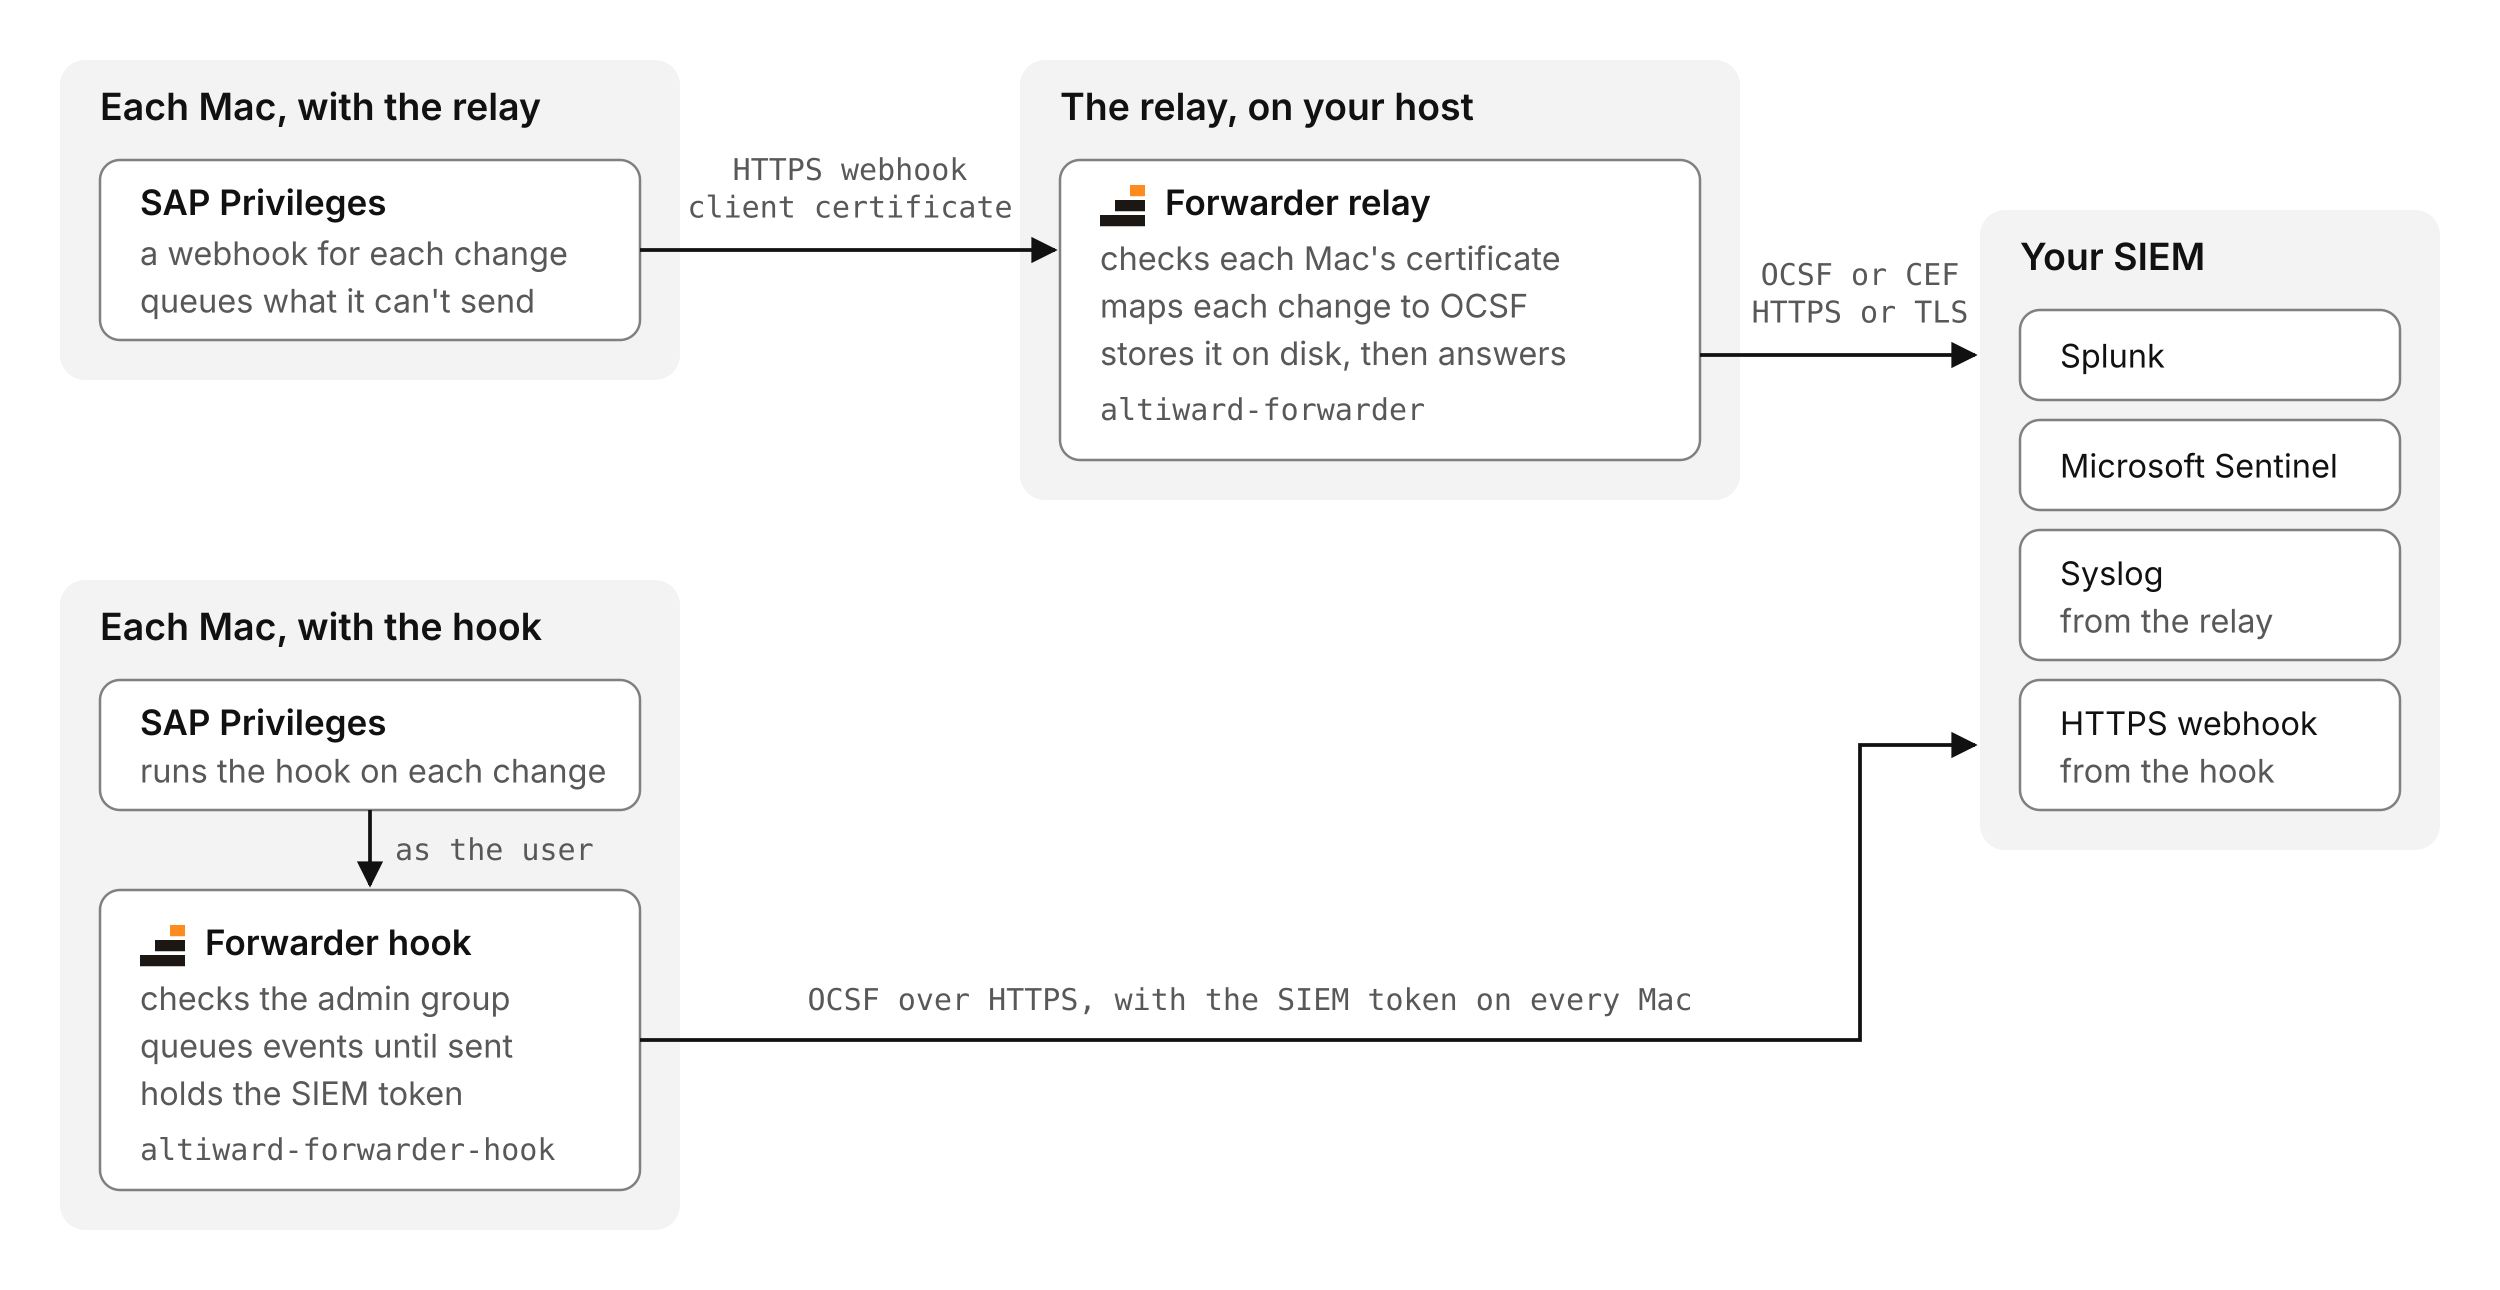
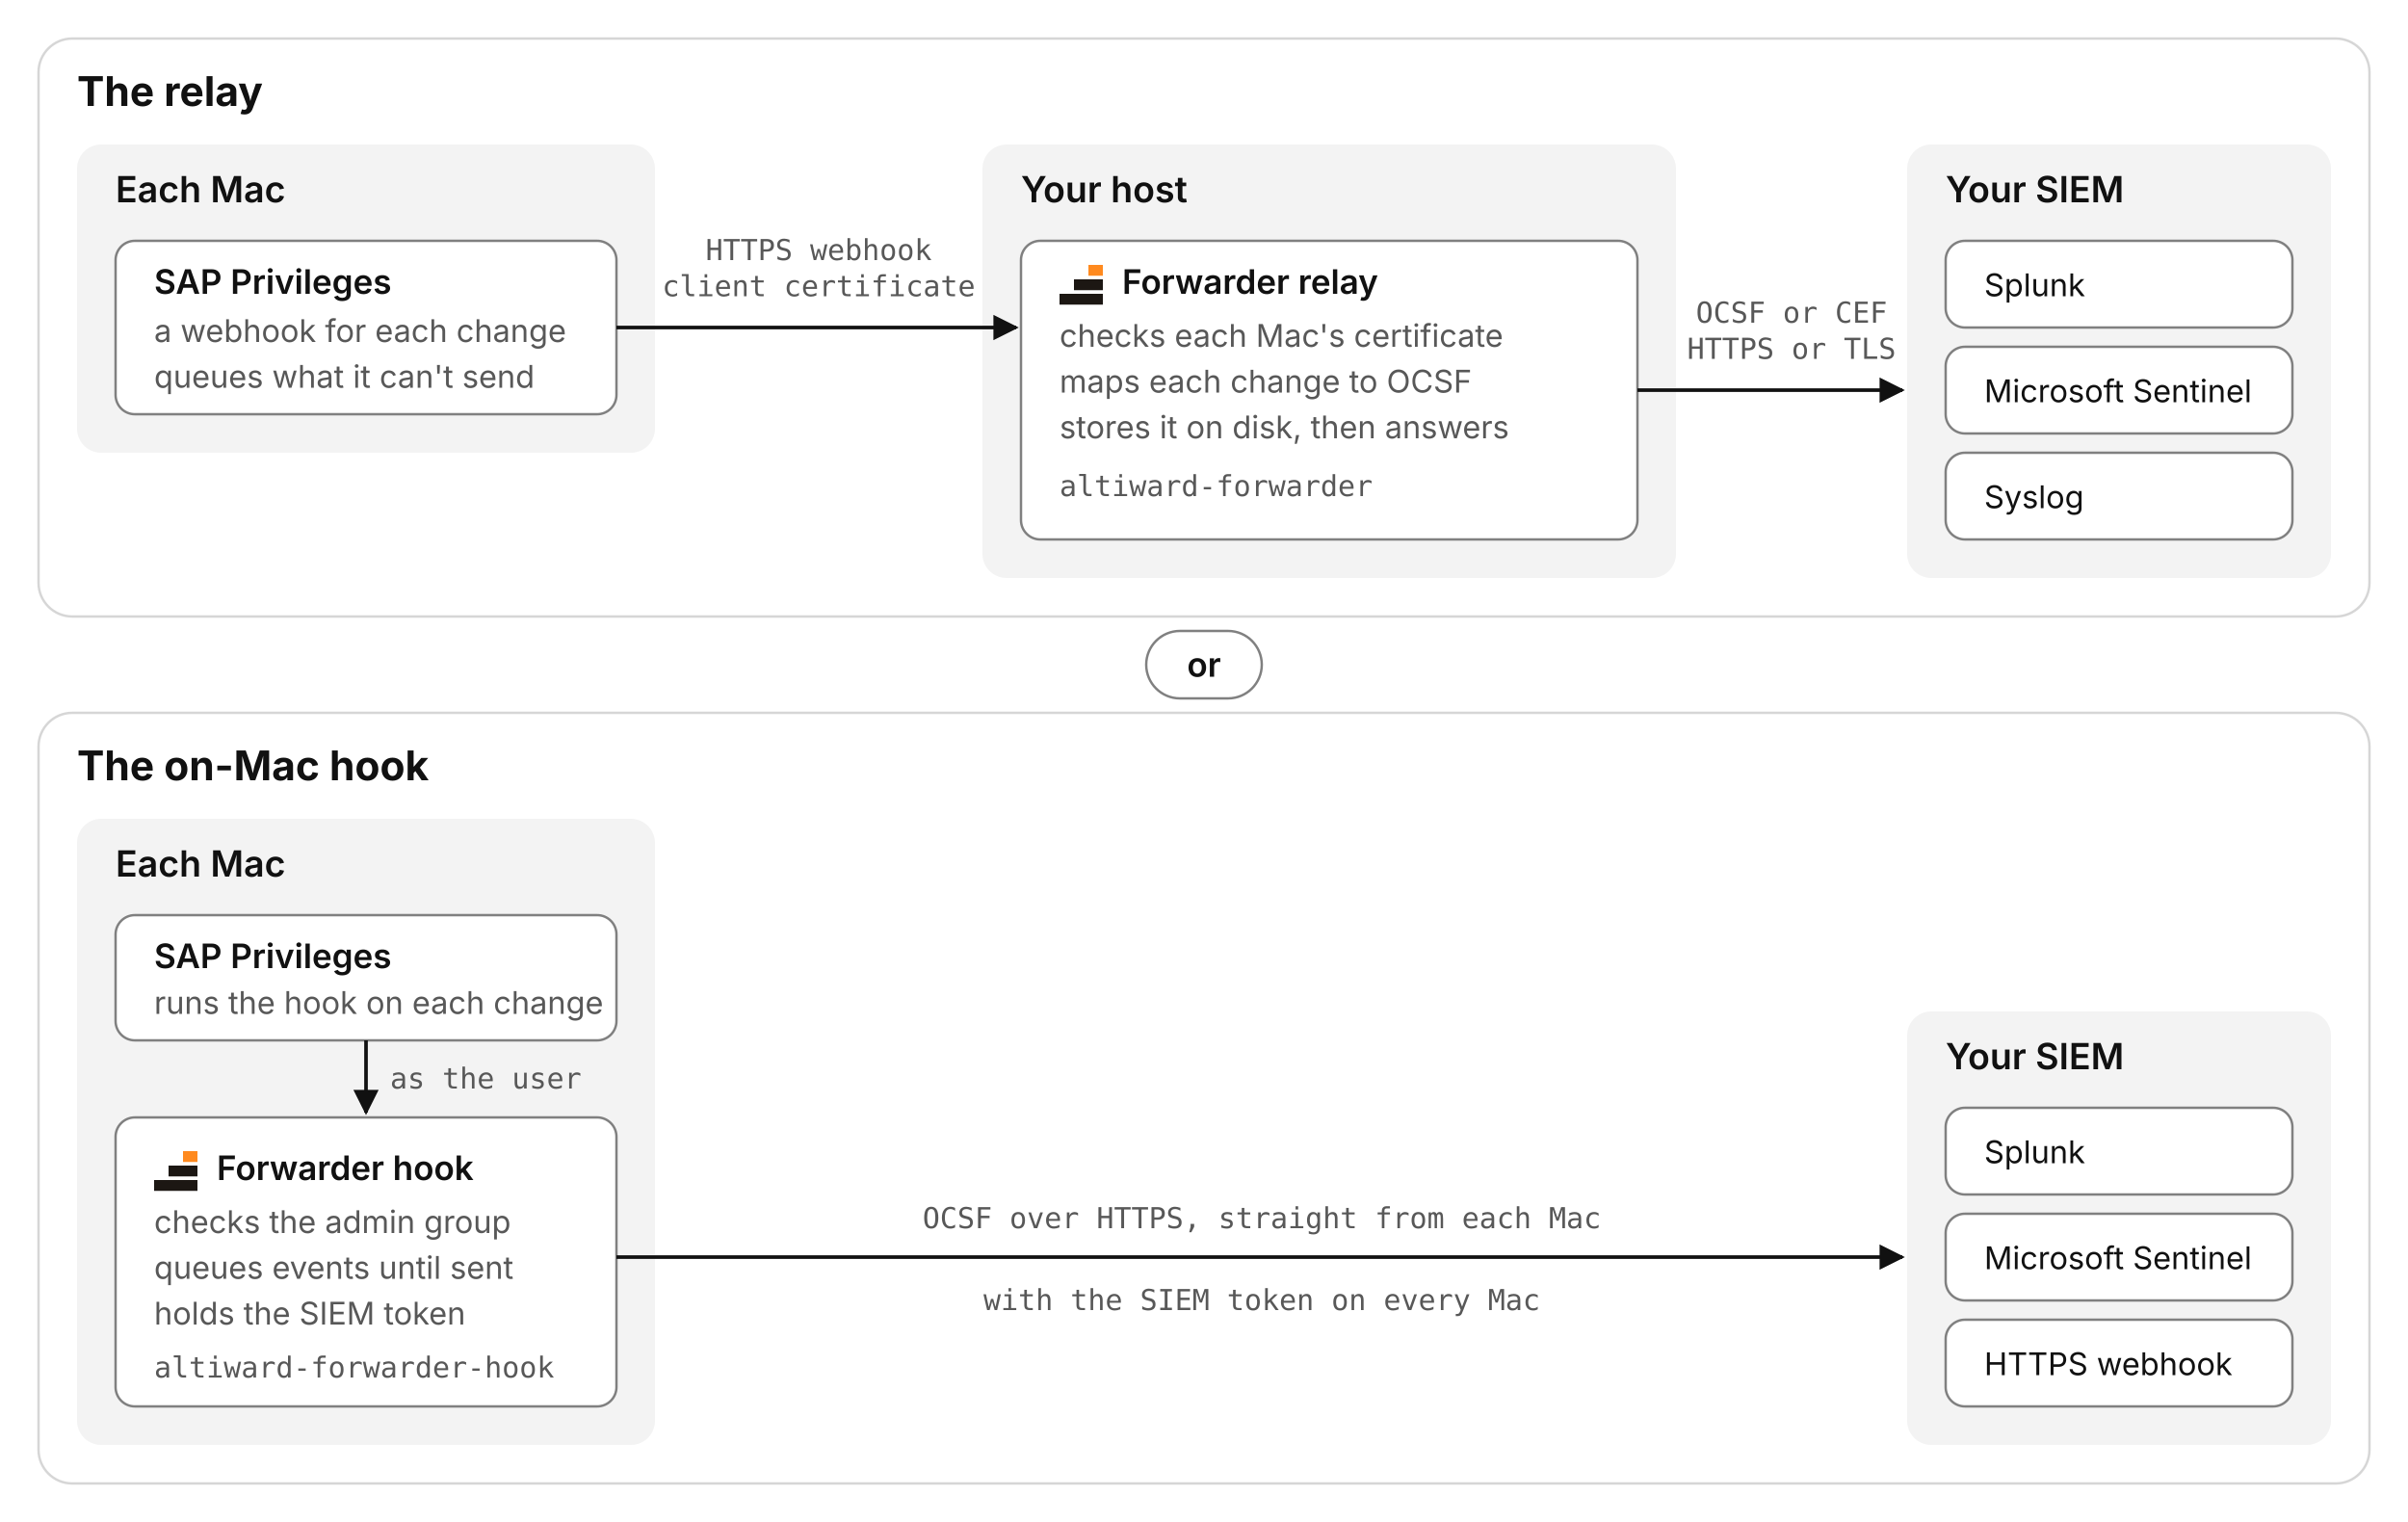
- <svg xmlns="http://www.w3.org/2000/svg" viewBox="0 0 1000 516" width="1000" height="516" role="img" aria-labelledby="title desc">
+ <svg xmlns="http://www.w3.org/2000/svg" viewBox="0 0 1000 632" width="1000" height="632" role="img" aria-labelledby="title desc">
  <style>
    text { font-family: Inter, -apple-system, BlinkMacSystemFont, "Segoe UI", Helvetica, Arial, sans-serif; font-size: 13px; fill: #111111; }
+     .option { font-size: 17px; font-weight: 700; }
    .title { font-size: 15px; font-weight: 600; }
    .name { font-size: 14px; font-weight: 600; }
    .note { fill: #585858; }
    .mono { font-family: "JetBrains Mono", ui-monospace, SFMono-Regular, Menlo, Consolas, monospace; font-size: 12px; fill: #585858; }
+     .frame { fill: none; stroke: #d6d6d6; stroke-width: 1; }
    .group { fill: #f3f3f3; }
    .box { fill: #ffffff; stroke: #808080; stroke-width: 1; }
    .outside { fill: #ffffff; stroke: #808080; stroke-width: 1; stroke-dasharray: 4 3; }
    .flow { fill: none; stroke: #111111; stroke-width: 1.5; marker-end: url(#arrow); }
  </style>
  <defs>
    <marker id="arrow" viewBox="0 0 10 10" refX="9" refY="5" markerWidth="7" markerHeight="7" orient="auto-start-reverse">
      <path d="M0 0 L10 5 L0 10 z" fill="#111111" />
    </marker>
    <g id="mark">
      <rect x="0" y="12" width="18" height="4.5" fill="#1c1713" />
      <rect x="6" y="6" width="12" height="4.5" fill="#1c1713" />
      <rect x="12" y="0" width="6" height="4.5" fill="#ff8a1f" />
    </g>
  </defs>
-   <rect width="1000" height="516" fill="#ffffff" />
-   <rect class="group" x="24" y="24" width="248" height="128" rx="10" />
-   <text class="title" x="40" y="48">Each Mac, with the relay</text>
-   <rect class="box" x="40" y="64" width="216" height="72" rx="8" />
-   <text class="name" x="56" y="86">SAP Privileges</text>
-   <text class="note" x="56" y="106">a webhook for each change</text>
-   <text class="note" x="56" y="125">queues what it can't send</text>
-   <rect class="group" x="408" y="24" width="288" height="176" rx="10" />
-   <text class="title" x="424" y="48">The relay, on your host</text>
-   <rect class="box" x="424" y="64" width="256" height="120" rx="8" />
-   <use href="#mark" x="440" y="74" />
-   <text class="name" x="466" y="86">Forwarder relay</text>
-   <text class="note" x="440" y="108">checks each Mac's certificate</text>
-   <text class="note" x="440" y="127">maps each change to OCSF</text>
-   <text class="note" x="440" y="146">stores it on disk, then answers</text>
-   <text class="mono" x="440" y="168">altiward-forwarder</text>
-   <path class="flow" d="M256 100 H422" />
-   <text class="mono" x="340" y="72" text-anchor="middle">HTTPS webhook</text>
-   <text class="mono" x="340" y="87" text-anchor="middle">client certificate</text>
-   <path class="flow" d="M680 142 H790" />
-   <text class="mono" x="744" y="114" text-anchor="middle">OCSF or CEF</text>
-   <text class="mono" x="744" y="129" text-anchor="middle">HTTPS or TLS</text>
-   <rect class="group" x="24" y="232" width="248" height="260" rx="10" />
-   <text class="title" x="40" y="256">Each Mac, with the hook</text>
-   <rect class="box" x="40" y="272" width="216" height="52" rx="8" />
-   <text class="name" x="56" y="294">SAP Privileges</text>
-   <text class="note" x="56" y="313">runs the hook on each change</text>
-   <path class="flow" d="M148 324 V354" />
-   <text class="mono" x="158" y="344">as the user</text>
-   <rect class="box" x="40" y="356" width="216" height="120" rx="8" />
-   <use href="#mark" x="56" y="370" />
-   <text class="name" x="82" y="382">Forwarder hook</text>
-   <text class="note" x="56" y="404">checks the admin group</text>
-   <text class="note" x="56" y="423">queues events until sent</text>
-   <text class="note" x="56" y="442">holds the SIEM token</text>
-   <text class="mono" x="56" y="464">altiward-forwarder-hook</text>
-   <path class="flow" d="M256 416 H744 V298 H790" />
-   <text class="mono" x="500" y="404" text-anchor="middle">OCSF over HTTPS, with the SIEM token on every Mac</text>
-   <rect class="group" x="792" y="84" width="184" height="256" rx="10" />
-   <text class="title" x="808" y="108">Your SIEM</text>
-   <rect class="box" x="808" y="124" width="152" height="36" rx="8" />
-   <text x="824" y="147">Splunk</text>
-   <rect class="box" x="808" y="168" width="152" height="36" rx="8" />
-   <text x="824" y="191">Microsoft Sentinel</text>
-   <rect class="box" x="808" y="212" width="152" height="52" rx="8" />
-   <text x="824" y="234">Syslog</text>
-   <text class="note" x="824" y="253">from the relay</text>
-   <rect class="box" x="808" y="272" width="152" height="52" rx="8" />
-   <text x="824" y="294">HTTPS webhook</text>
-   <text class="note" x="824" y="313">from the hook</text>
+   <rect width="1000" height="632" fill="#ffffff" />
+   <rect class="frame" x="16" y="16" width="968" height="240" rx="14" />
+   <text class="option" x="32" y="44">The relay</text>
+   <rect class="group" x="32" y="60" width="240" height="128" rx="10" />
+   <text class="title" x="48" y="84">Each Mac</text>
+   <rect class="box" x="48" y="100" width="208" height="72" rx="8" />
+   <text class="name" x="64" y="122">SAP Privileges</text>
+   <text class="note" x="64" y="142">a webhook for each change</text>
+   <text class="note" x="64" y="161">queues what it can't send</text>
+   <rect class="group" x="408" y="60" width="288" height="180" rx="10" />
+   <text class="title" x="424" y="84">Your host</text>
+   <rect class="box" x="424" y="100" width="256" height="124" rx="8" />
+   <use href="#mark" x="440" y="110" />
+   <text class="name" x="466" y="122">Forwarder relay</text>
+   <text class="note" x="440" y="144">checks each Mac's certificate</text>
+   <text class="note" x="440" y="163">maps each change to OCSF</text>
+   <text class="note" x="440" y="182">stores it on disk, then answers</text>
+   <text class="mono" x="440" y="206">altiward-forwarder</text>
+   <rect class="group" x="792" y="60" width="176" height="180" rx="10" />
+   <text class="title" x="808" y="84">Your SIEM</text>
+   <rect class="box" x="808" y="100" width="144" height="36" rx="8" />
+   <text x="824" y="123">Splunk</text>
+   <rect class="box" x="808" y="144" width="144" height="36" rx="8" />
+   <text x="824" y="167">Microsoft Sentinel</text>
+   <rect class="box" x="808" y="188" width="144" height="36" rx="8" />
+   <text x="824" y="211">Syslog</text>
+   <path class="flow" d="M256 136 H422" />
+   <text class="mono" x="340" y="108" text-anchor="middle">HTTPS webhook</text>
+   <text class="mono" x="340" y="123" text-anchor="middle">client certificate</text>
+   <path class="flow" d="M680 162 H790" />
+   <text class="mono" x="744" y="134" text-anchor="middle">OCSF or CEF</text>
+   <text class="mono" x="744" y="149" text-anchor="middle">HTTPS or TLS</text>
+   <rect class="box" x="476" y="262" width="48" height="28" rx="14" />
+   <text class="name" x="500" y="281" text-anchor="middle">or</text>
+   <rect class="frame" x="16" y="296" width="968" height="320" rx="14" />
+   <text class="option" x="32" y="324">The on-Mac hook</text>
+   <rect class="group" x="32" y="340" width="240" height="260" rx="10" />
+   <text class="title" x="48" y="364">Each Mac</text>
+   <rect class="box" x="48" y="380" width="208" height="52" rx="8" />
+   <text class="name" x="64" y="402">SAP Privileges</text>
+   <text class="note" x="64" y="421">runs the hook on each change</text>
+   <path class="flow" d="M152 432 V462" />
+   <text class="mono" x="162" y="452">as the user</text>
+   <rect class="box" x="48" y="464" width="208" height="120" rx="8" />
+   <use href="#mark" x="64" y="478" />
+   <text class="name" x="90" y="490">Forwarder hook</text>
+   <text class="note" x="64" y="512">checks the admin group</text>
+   <text class="note" x="64" y="531">queues events until sent</text>
+   <text class="note" x="64" y="550">holds the SIEM token</text>
+   <text class="mono" x="64" y="572">altiward-forwarder-hook</text>
+   <rect class="group" x="792" y="420" width="176" height="180" rx="10" />
+   <text class="title" x="808" y="444">Your SIEM</text>
+   <rect class="box" x="808" y="460" width="144" height="36" rx="8" />
+   <text x="824" y="483">Splunk</text>
+   <rect class="box" x="808" y="504" width="144" height="36" rx="8" />
+   <text x="824" y="527">Microsoft Sentinel</text>
+   <rect class="box" x="808" y="548" width="144" height="36" rx="8" />
+   <text x="824" y="571">HTTPS webhook</text>
+   <path class="flow" d="M256 522 H790" />
+   <text class="mono" x="524" y="510" text-anchor="middle">OCSF over HTTPS, straight from each Mac</text>
+   <text class="mono" x="524" y="544" text-anchor="middle">with the SIEM token on every Mac</text>
</svg>
